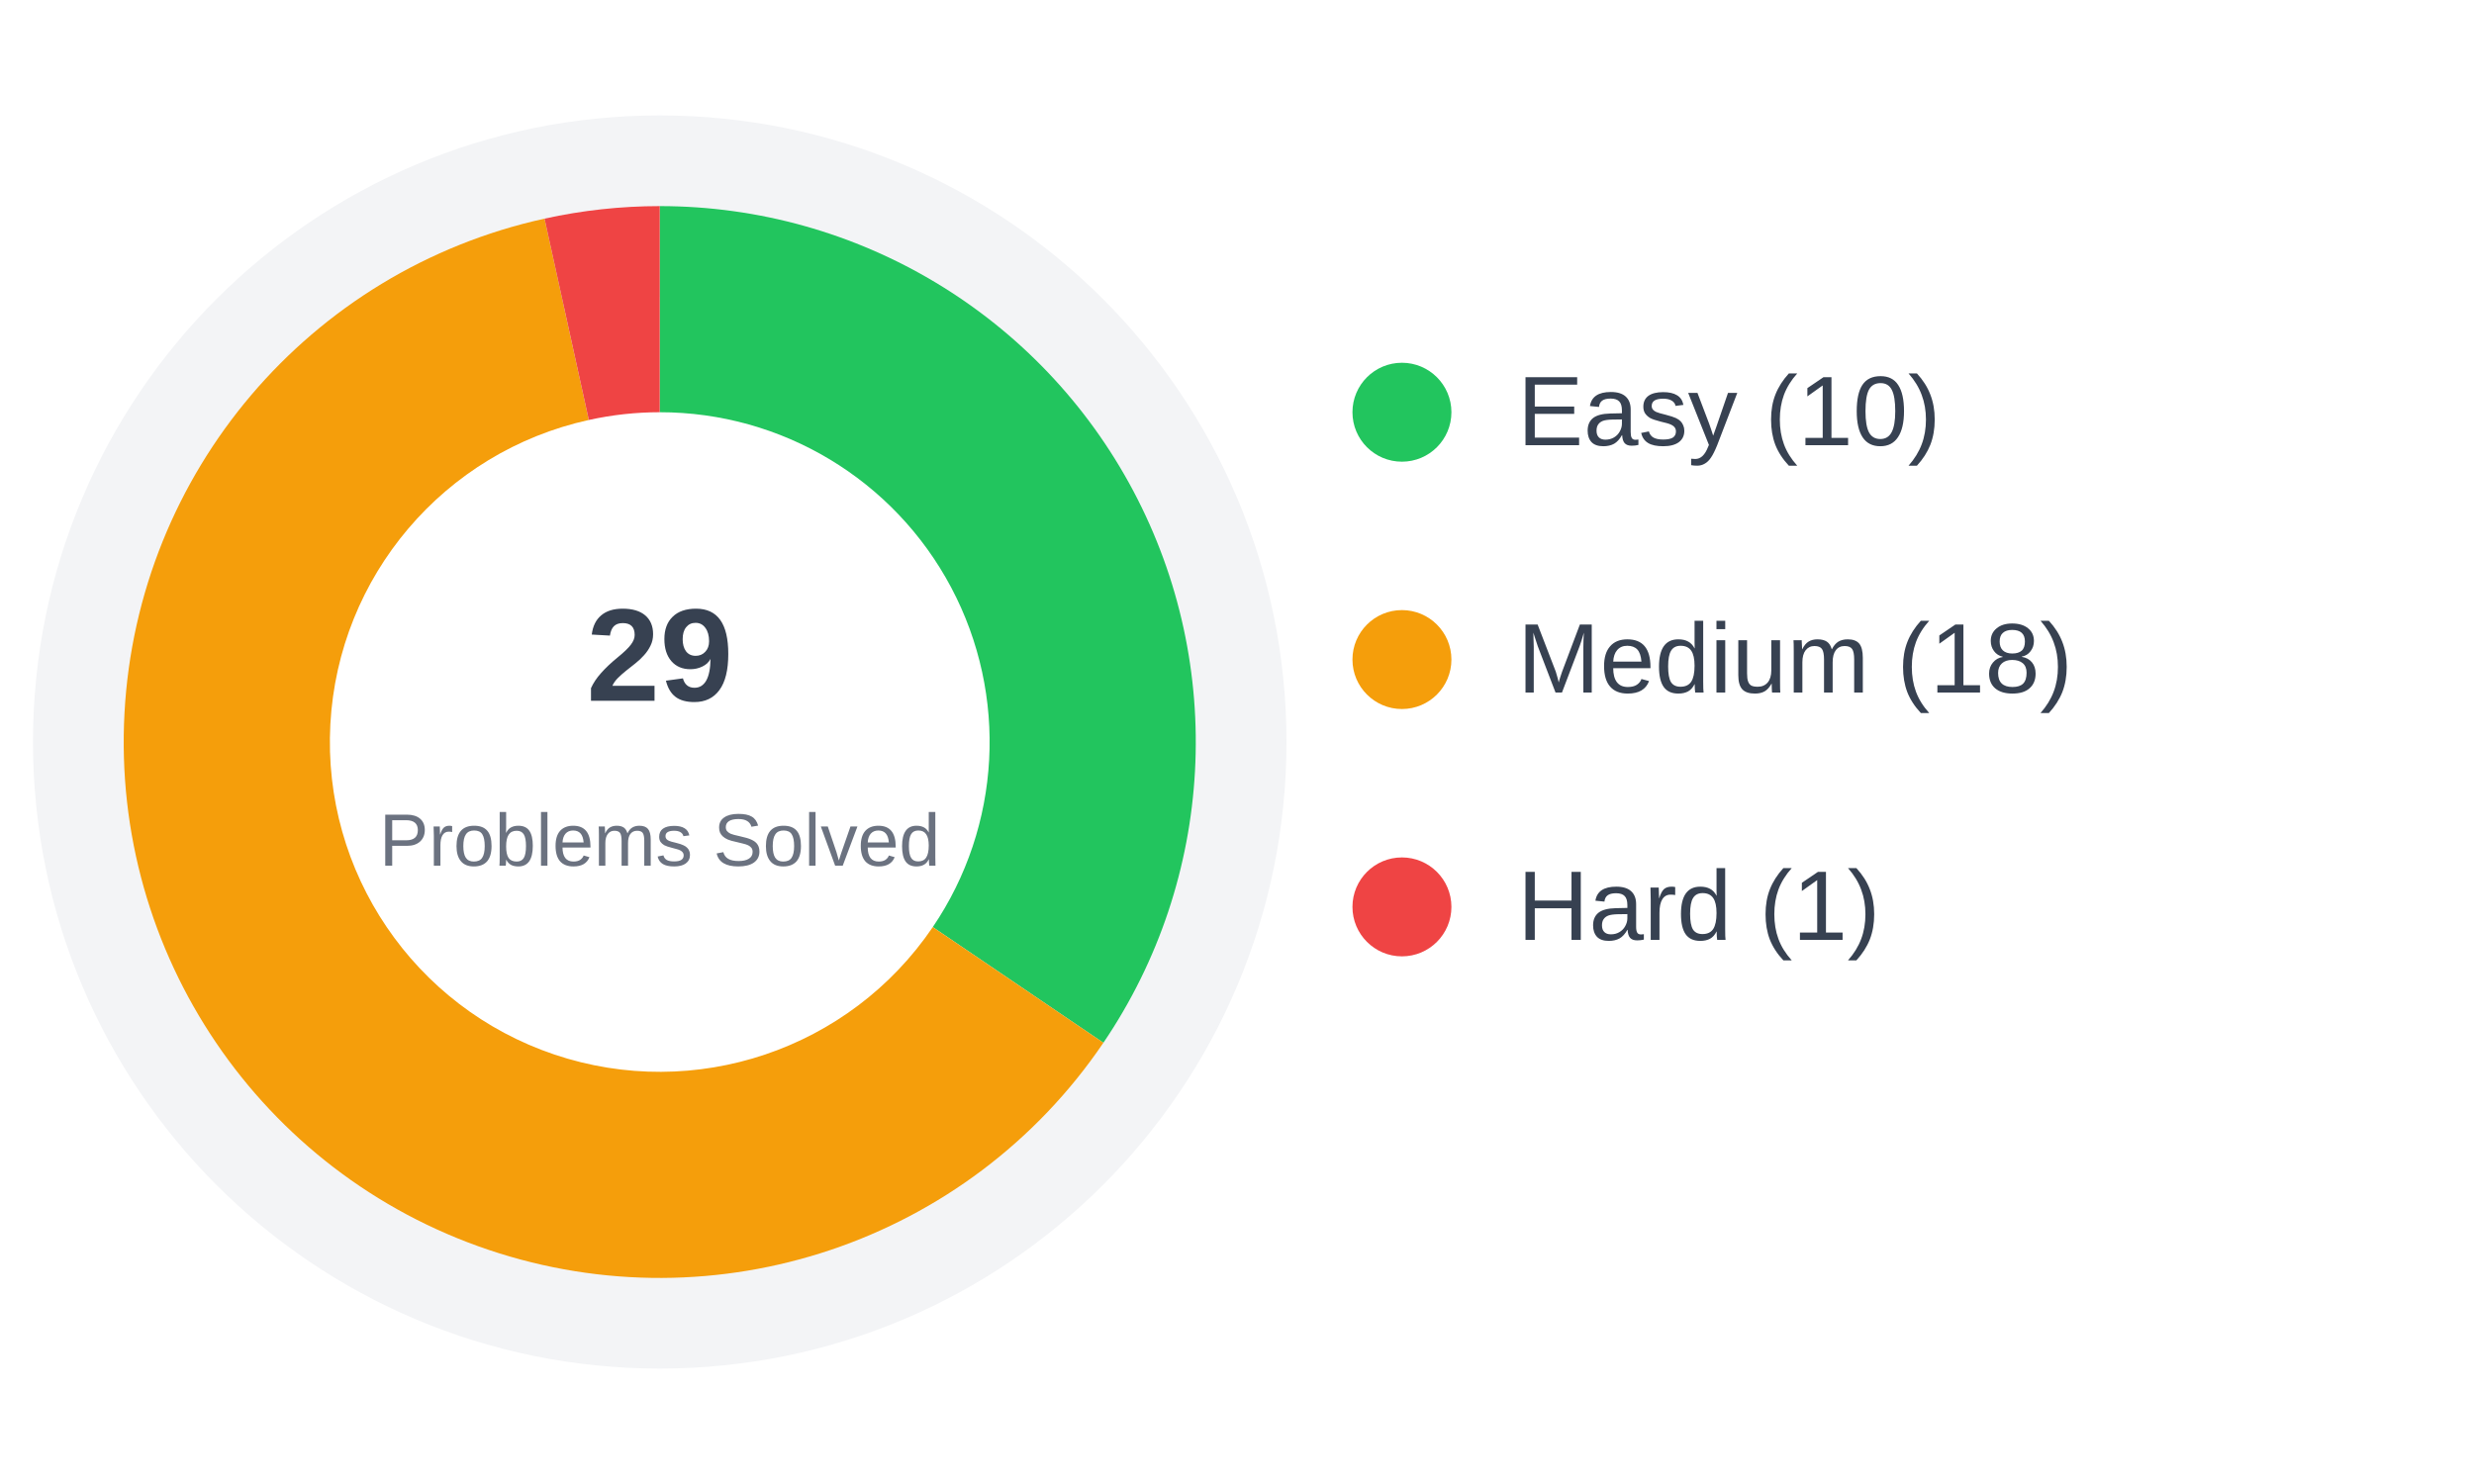
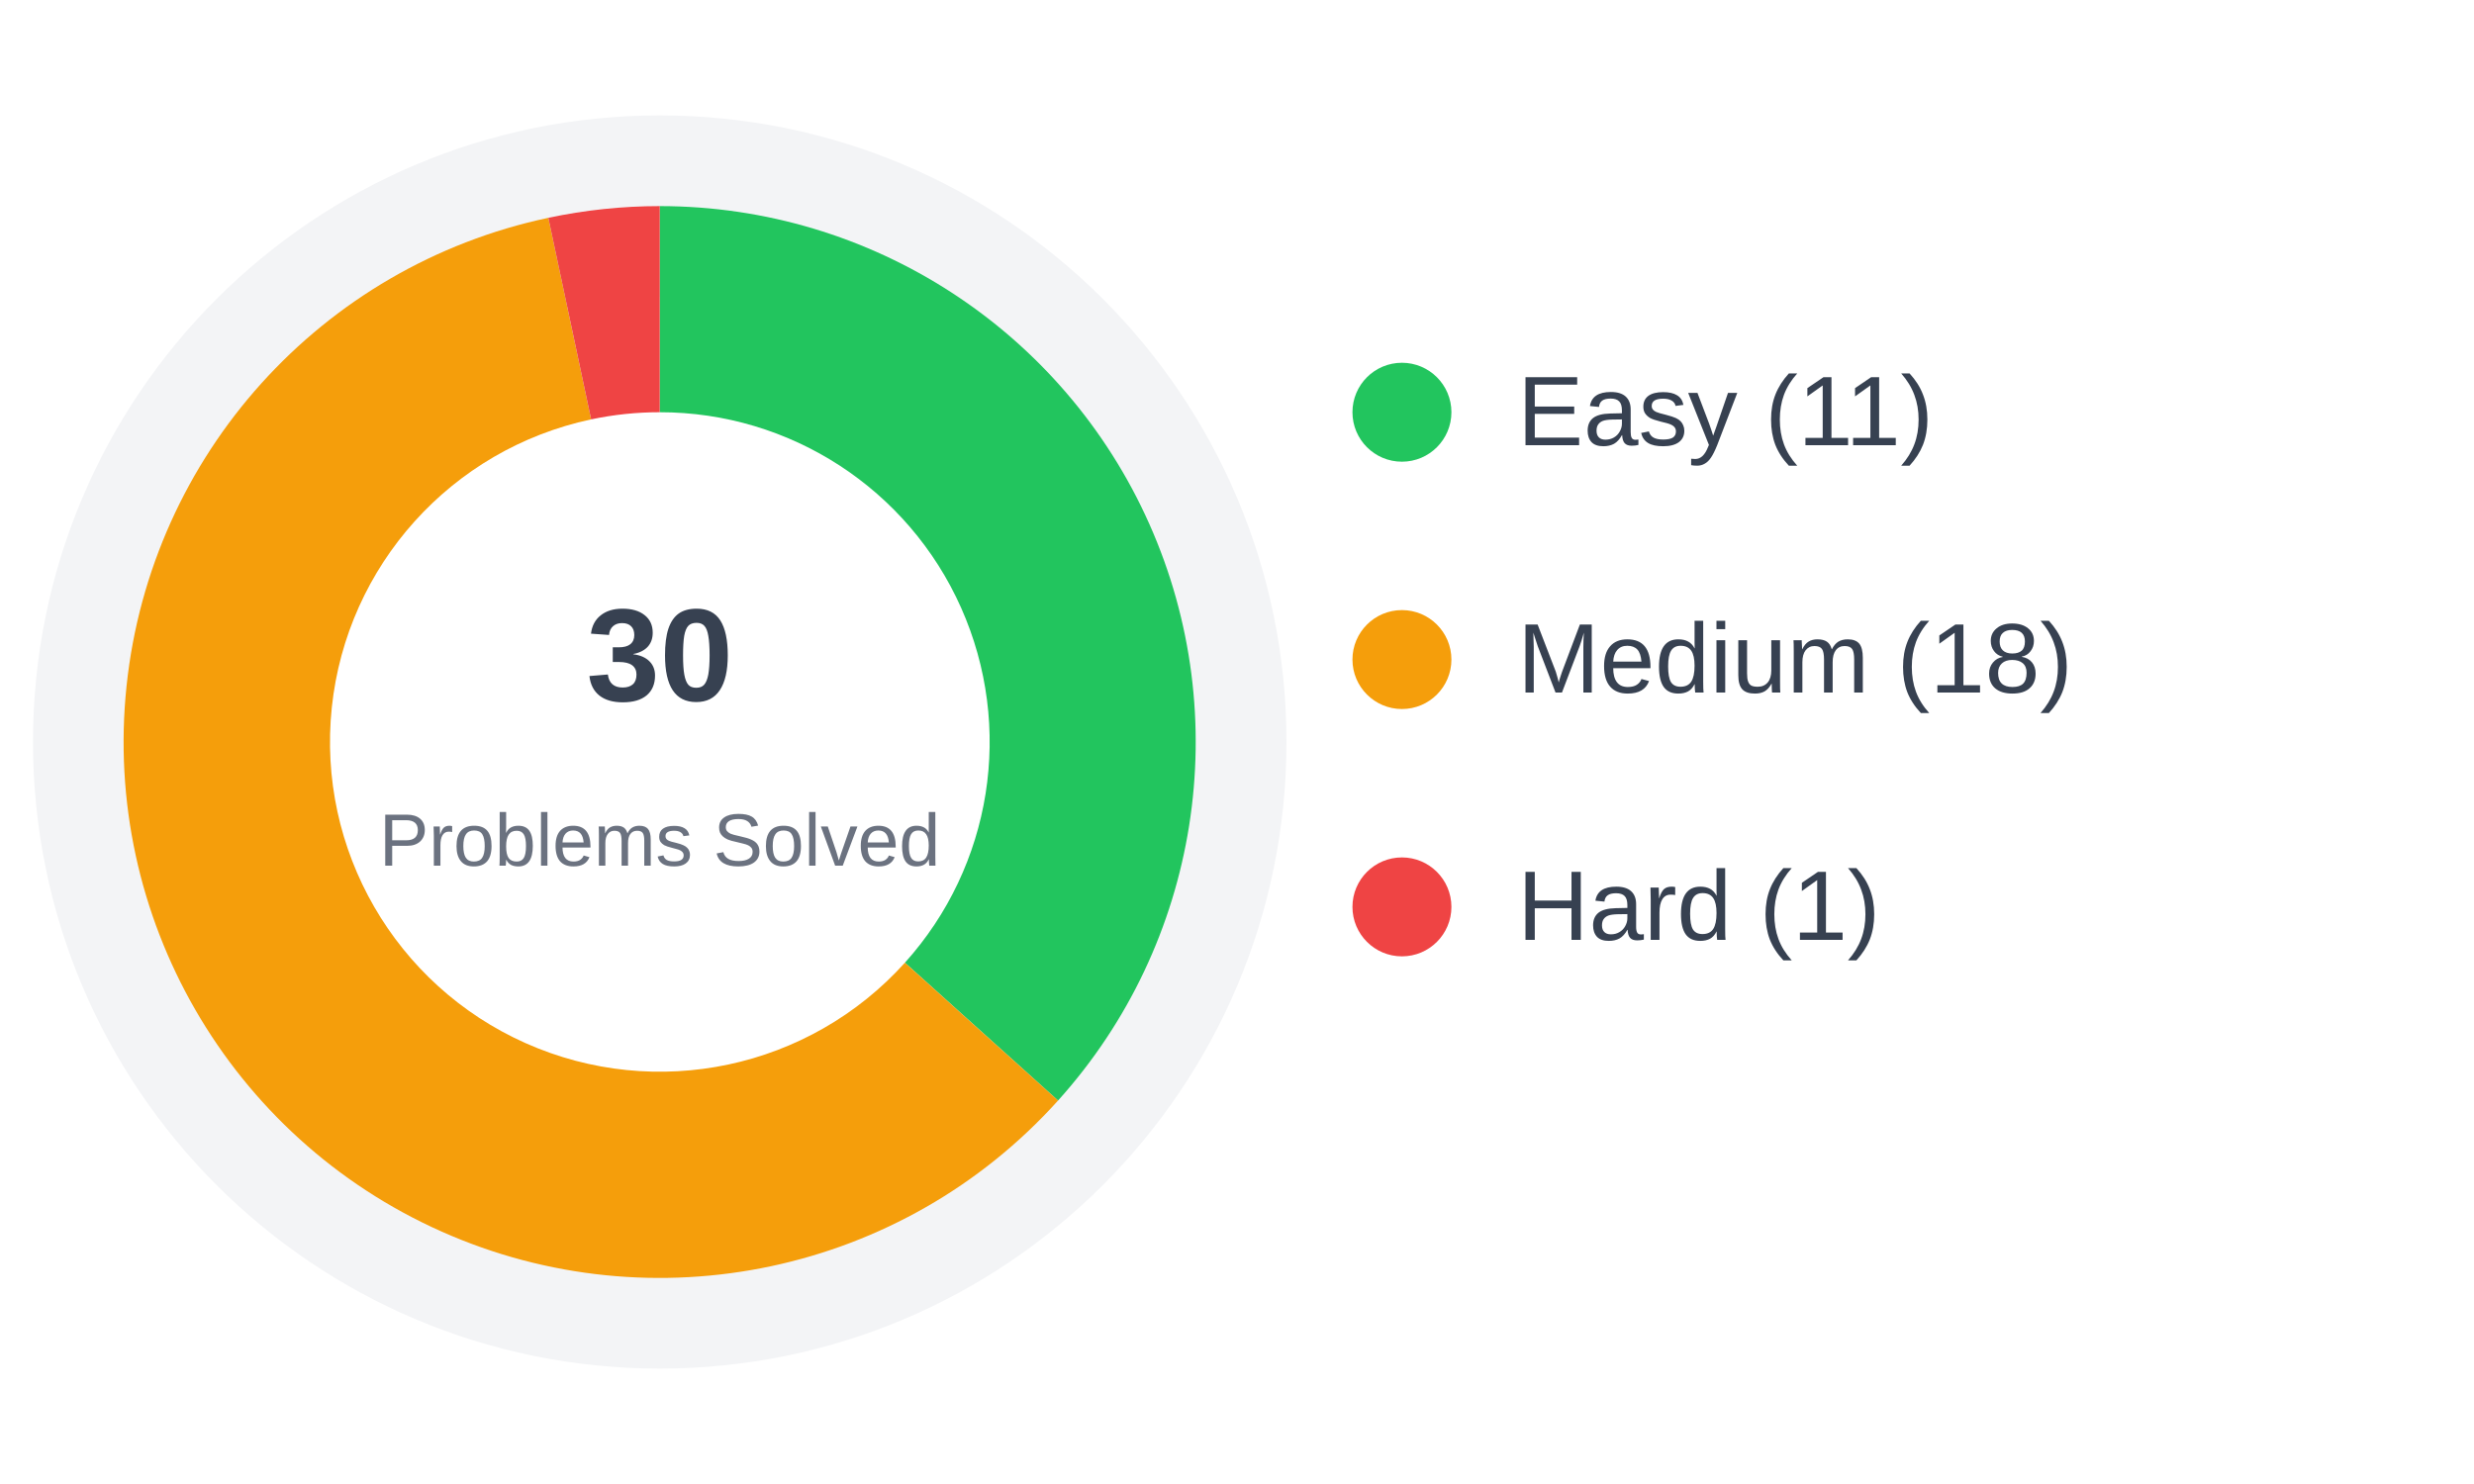
<svg xmlns="http://www.w3.org/2000/svg" width="300" height="180" viewBox="0 0 300 180">
  <style>
    .bg-ring { stroke: #f3f4f6; }
    .text-primary { fill: #374151; }
    .text-secondary { fill: #6b7280; }

    @media (prefers-color-scheme: dark) {
      .bg-ring { stroke: #374151; }
      .text-primary { fill: #f9fafb; }
      .text-secondary { fill: #9ca3af; }
    }
  </style>
  <circle cx="80" cy="90" r="65" fill="none" class="bg-ring" stroke-width="22" />
-   <path d="M 80.00 25.00 A 65 65 0 0 1 133.80 126.48 L 113.11 112.45 A 40 40 0 0 0 80.00 50.00 Z" fill="#22c55e" />
-   <path d="M 133.80 126.48 A 65 65 0 1 1 66.03 26.52 L 71.40 50.94 A 40 40 0 1 0 113.11 112.45 Z" fill="#f59e0b" />
-   <path d="M 66.03 26.52 A 65 65 0 0 1 80.00 25.00 L 80.00 50.00 A 40 40 0 0 0 71.40 50.94 Z" fill="#ef4444" />
+   <path d="M 80.00 25.00 A 65 65 0 0 1 128.30 133.49 L 109.73 116.77 A 40 40 0 0 0 80.00 50.00 Z" fill="#22c55e" />
+   <path d="M 128.30 133.49 A 65 65 0 1 1 66.49 26.42 L 71.68 50.87 A 40 40 0 1 0 109.73 116.77 Z" fill="#f59e0b" />
+   <path d="M 66.49 26.42 A 65 65 0 0 1 80.00 25.00 L 80.00 50.00 A 40 40 0 0 0 71.68 50.87 Z" fill="#ef4444" />
  <text x="80" y="85" text-anchor="middle" font-family="Arial, sans-serif" font-size="16" font-weight="bold" class="text-primary">
-     29
+     30
  </text>
  <text x="80" y="105" text-anchor="middle" font-family="Arial, sans-serif" font-size="9" class="text-secondary">
    Problems Solved
  </text>
  <g transform="translate(170, 50)">
    <circle cx="0" cy="0" r="6" fill="#22c55e" />
-     <text x="14" y="4" font-family="Arial, sans-serif" font-size="12" class="text-primary">Easy (10)</text>
+     <text x="14" y="4" font-family="Arial, sans-serif" font-size="12" class="text-primary">Easy (11)</text>
  </g>
  <g transform="translate(170, 80)">
    <circle cx="0" cy="0" r="6" fill="#f59e0b" />
    <text x="14" y="4" font-family="Arial, sans-serif" font-size="12" class="text-primary">Medium (18)</text>
  </g>
  <g transform="translate(170, 110)">
    <circle cx="0" cy="0" r="6" fill="#ef4444" />
    <text x="14" y="4" font-family="Arial, sans-serif" font-size="12" class="text-primary">Hard (1)</text>
  </g>
</svg>
